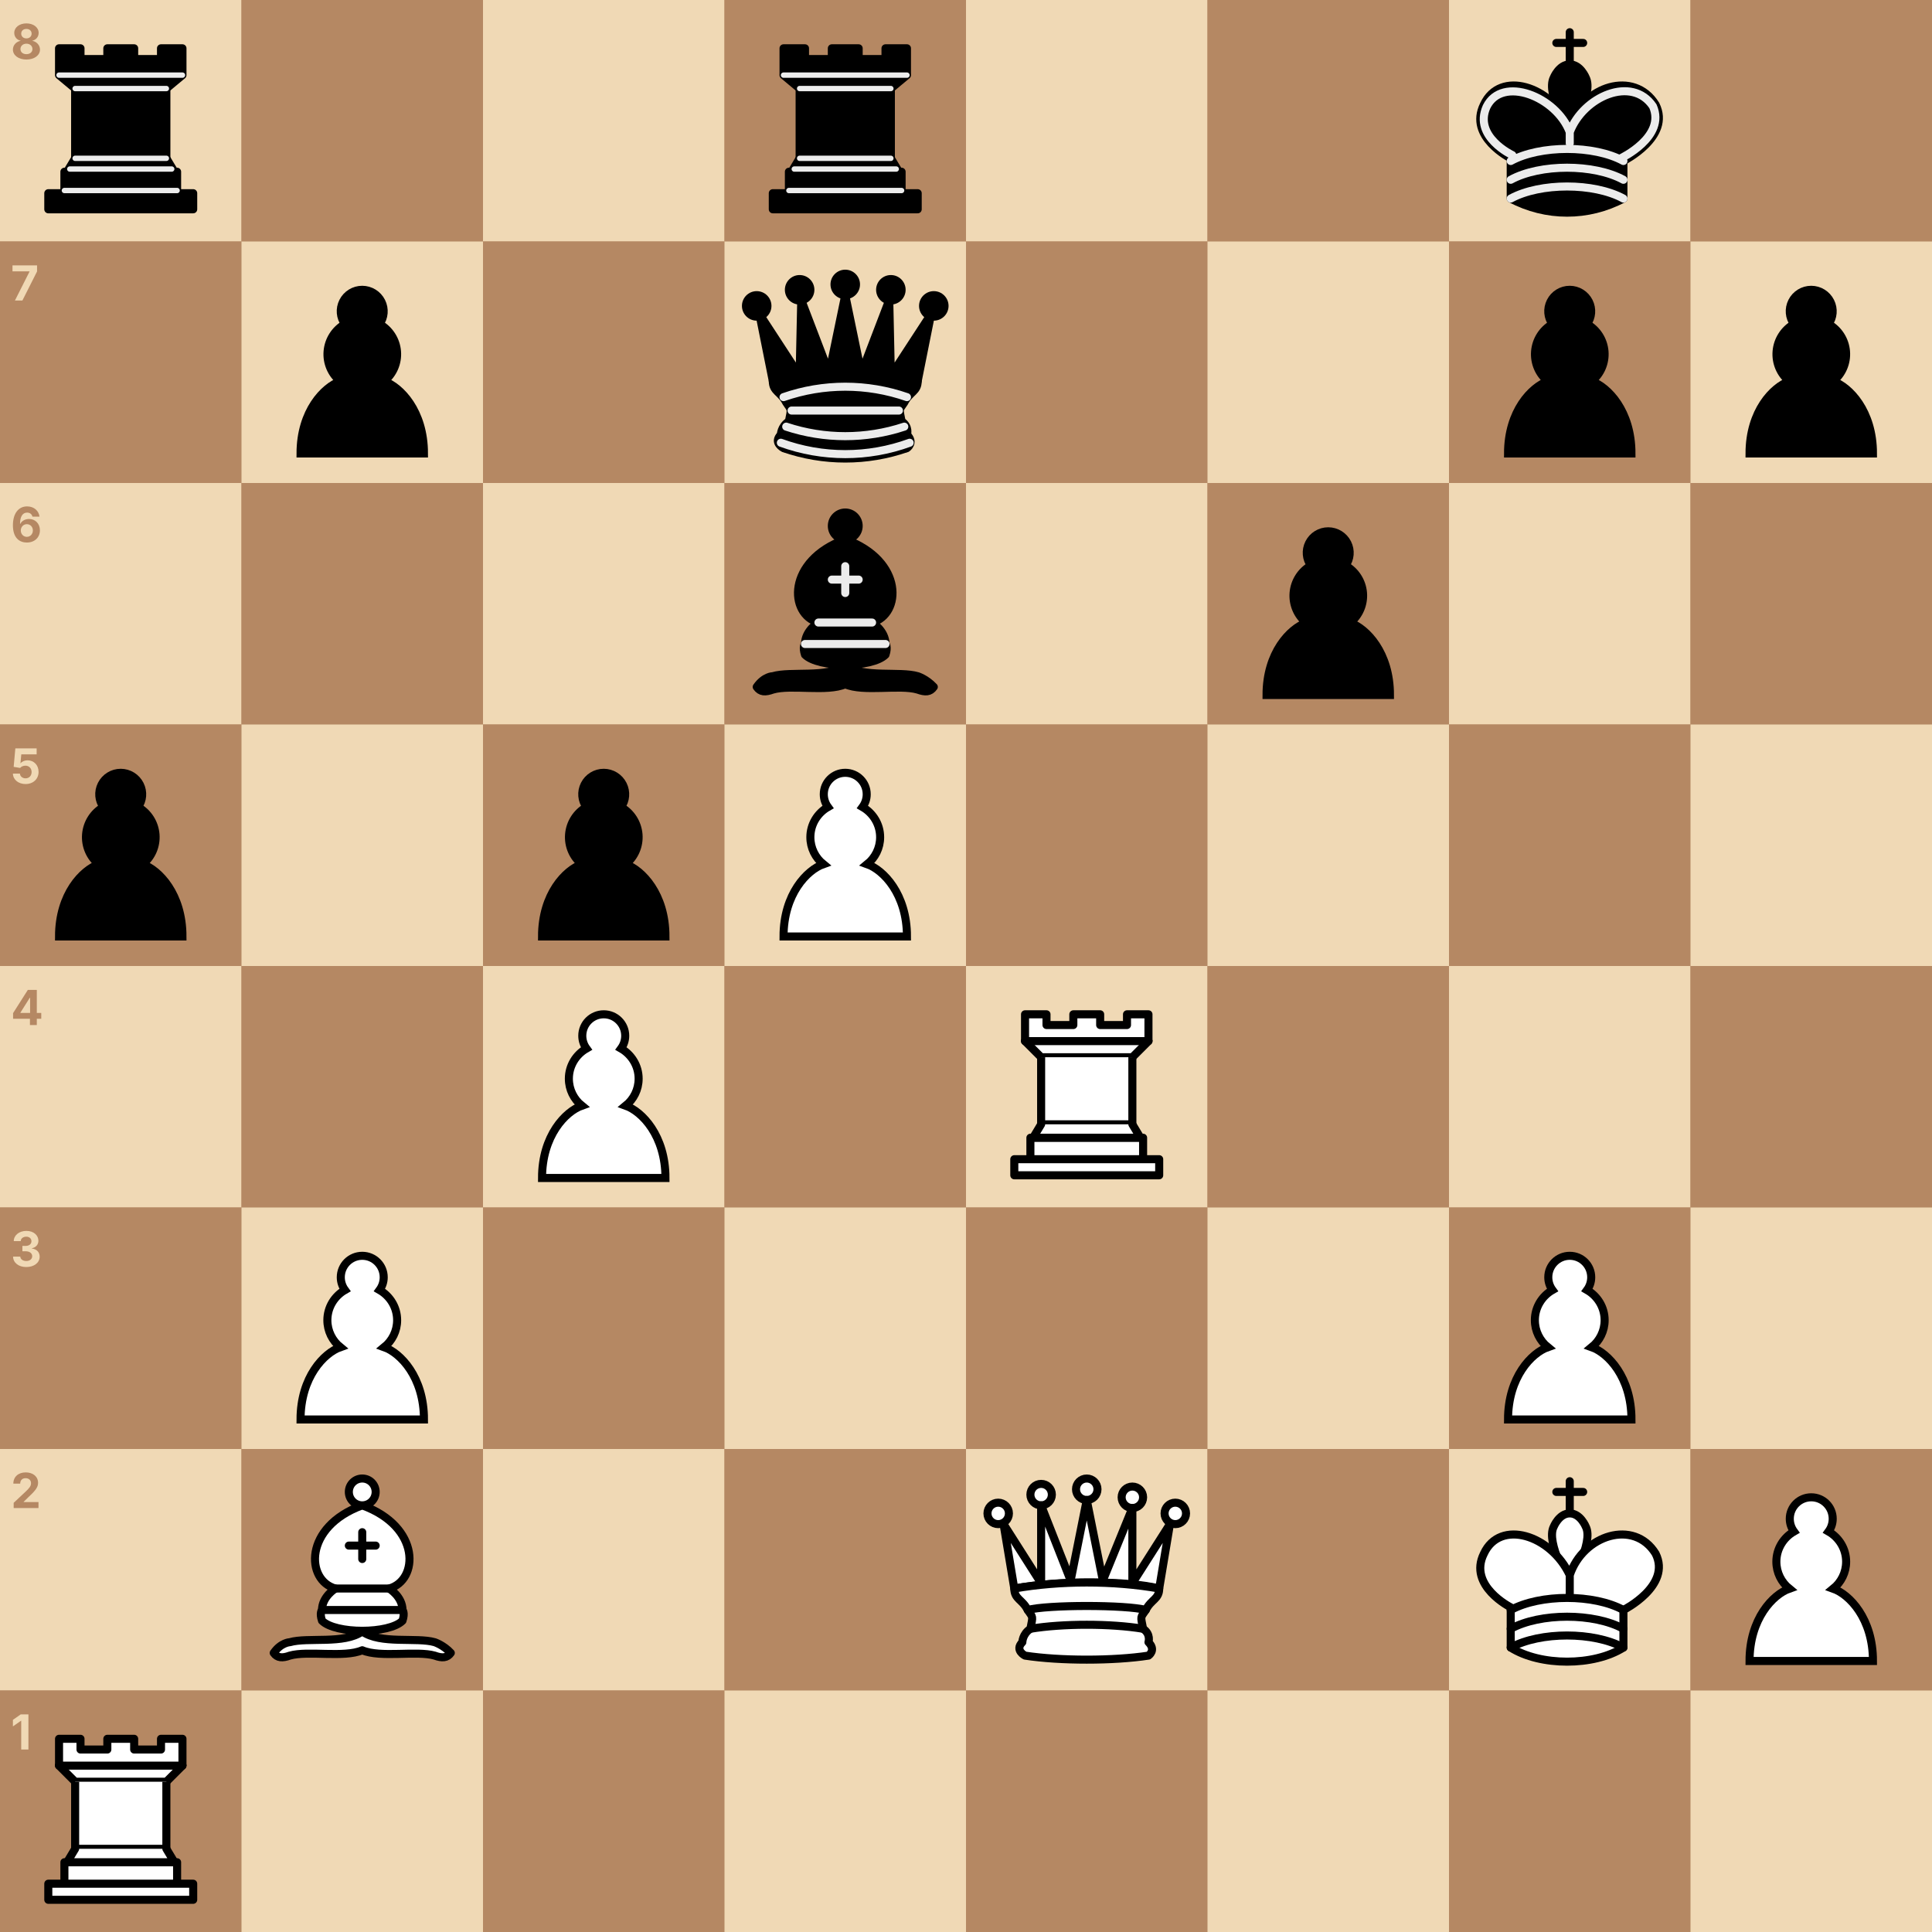
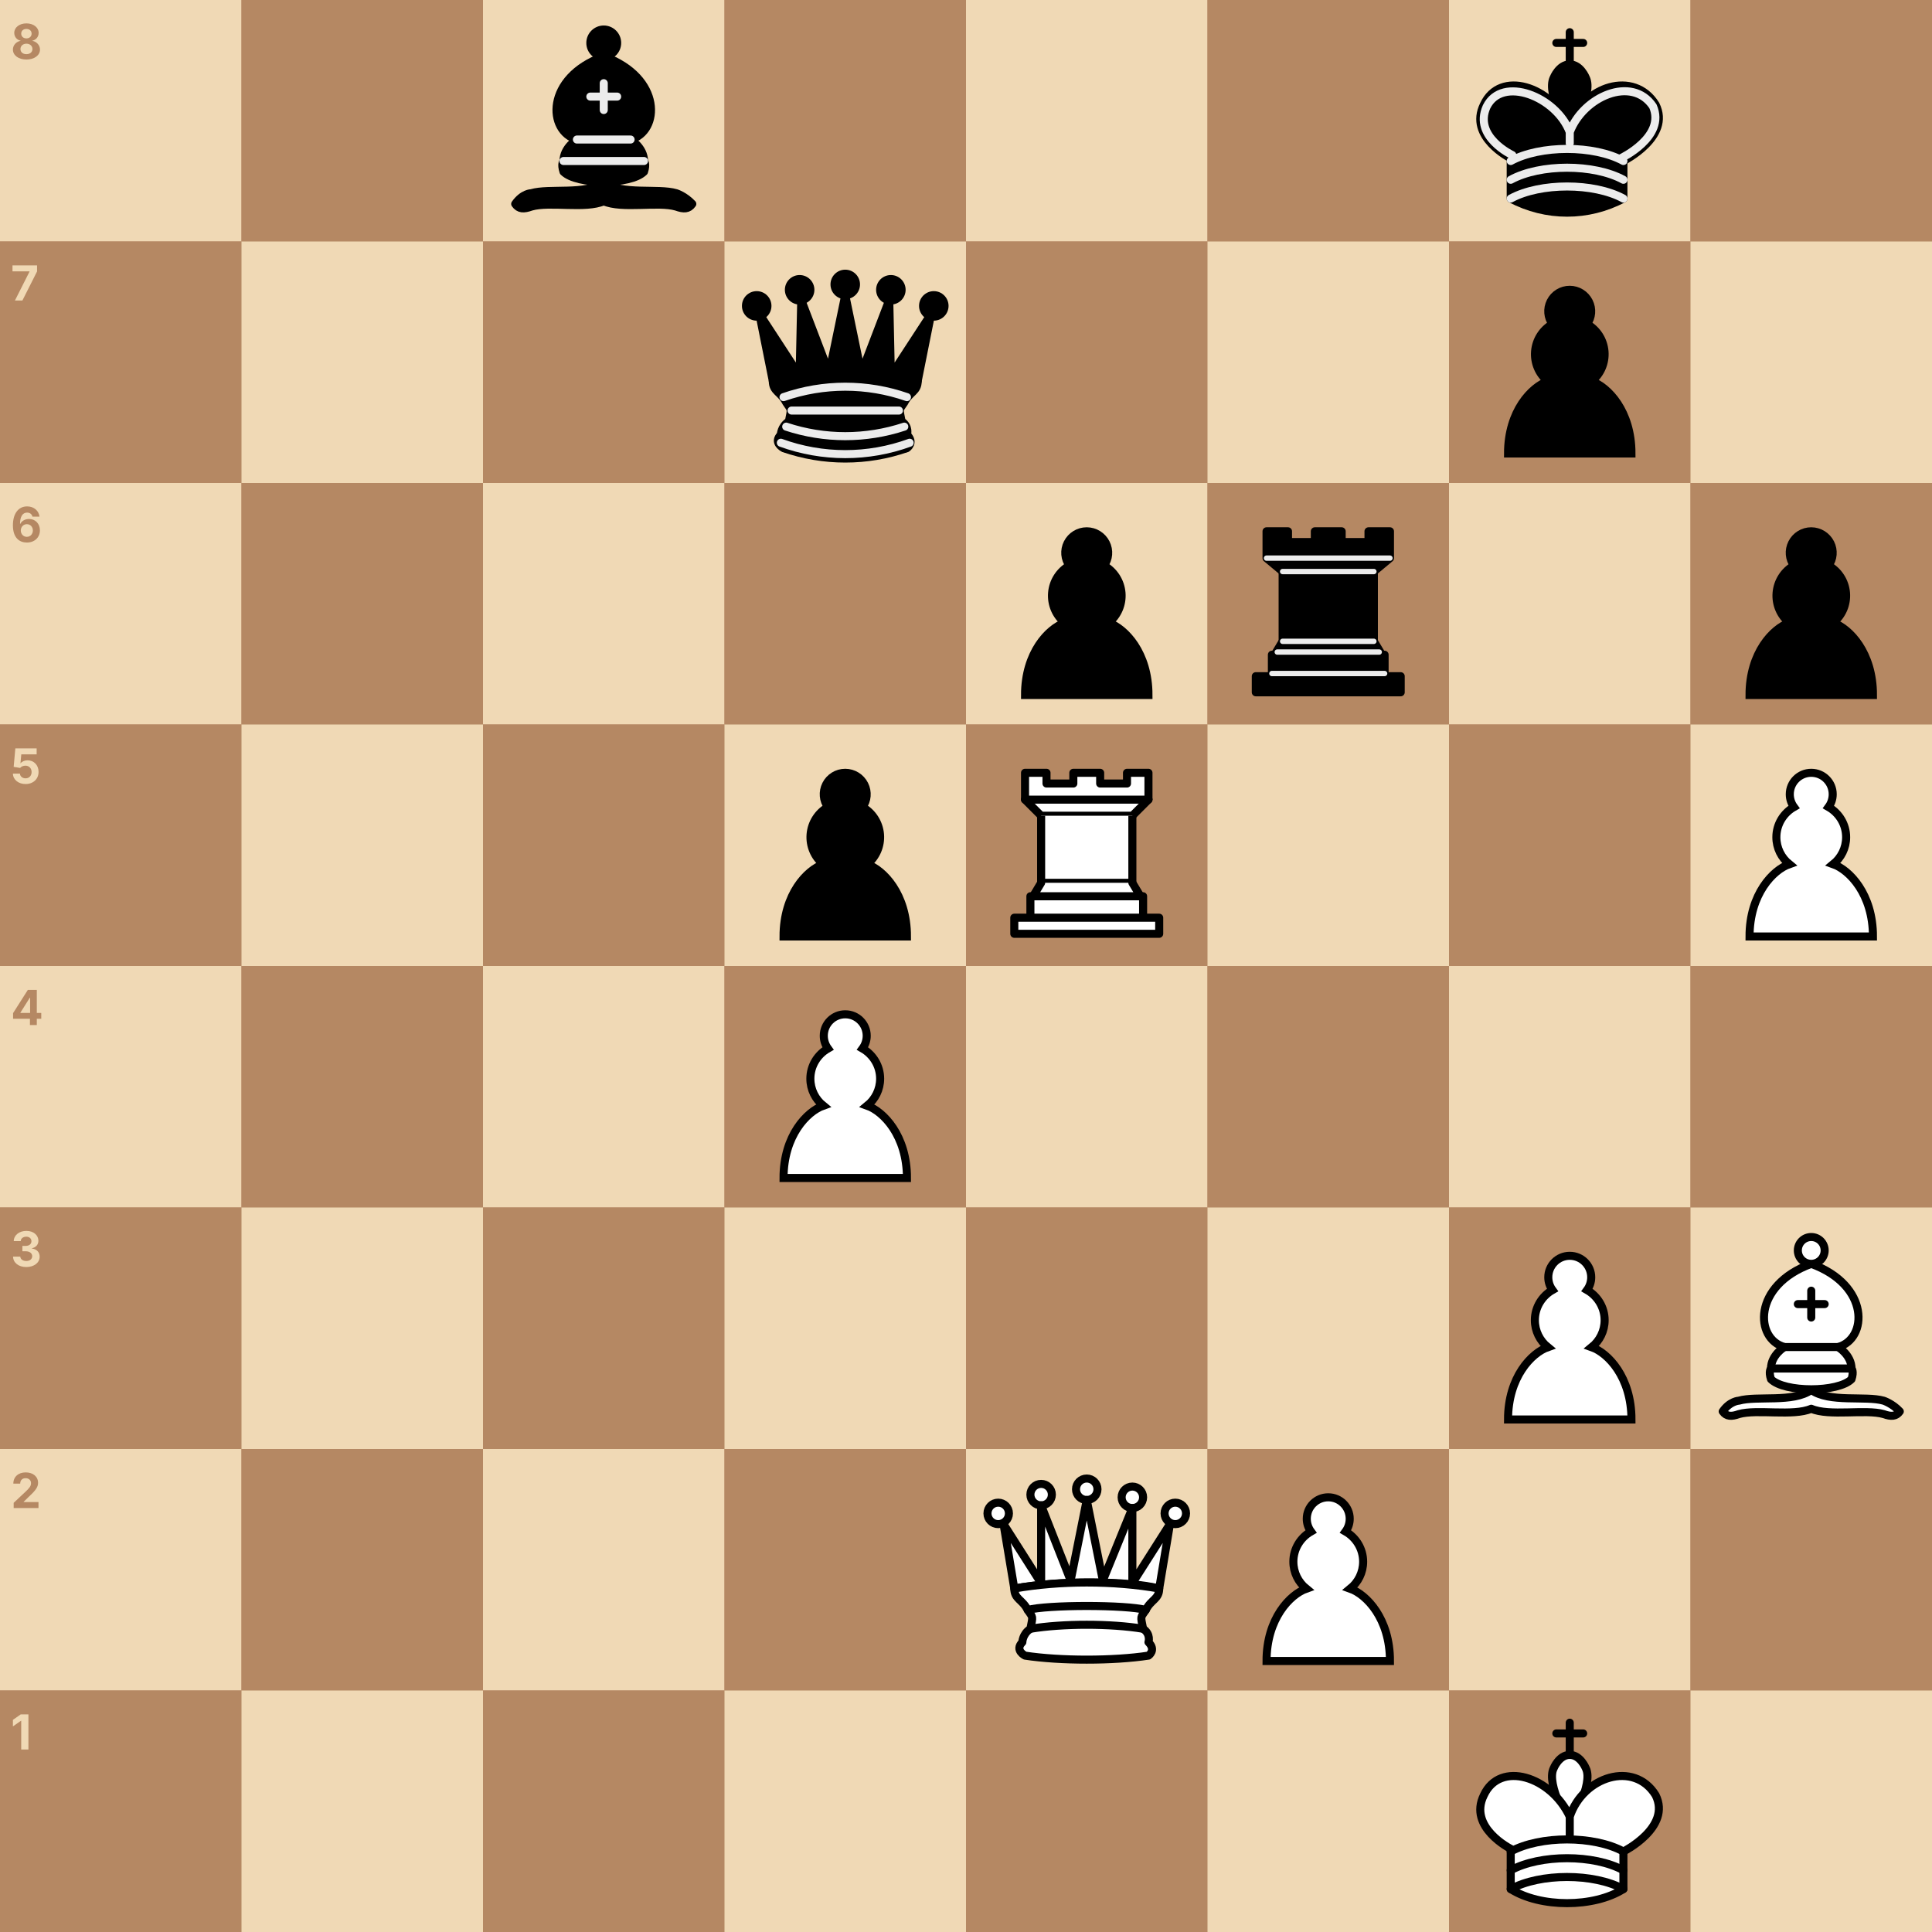
<svg xmlns="http://www.w3.org/2000/svg" viewBox="0 0 360 360" width="360" height="360">
  <rect width="360" height="360" rx="3" fill="#b58863" />
  <rect x="0" y="0" width="45" height="45" fill="#f0d9b5" />
  <rect x="45" y="0" width="45" height="45" fill="#b58863" />
  <rect x="90" y="0" width="45" height="45" fill="#f0d9b5" />
  <rect x="135" y="0" width="45" height="45" fill="#b58863" />
  <rect x="180" y="0" width="45" height="45" fill="#f0d9b5" />
  <rect x="225" y="0" width="45" height="45" fill="#b58863" />
  <rect x="270" y="0" width="45" height="45" fill="#f0d9b5" />
  <rect x="315" y="0" width="45" height="45" fill="#b58863" />
  <rect x="0" y="45" width="45" height="45" fill="#b58863" />
  <rect x="45" y="45" width="45" height="45" fill="#f0d9b5" />
  <rect x="90" y="45" width="45" height="45" fill="#b58863" />
  <rect x="135" y="45" width="45" height="45" fill="#f0d9b5" />
  <rect x="180" y="45" width="45" height="45" fill="#b58863" />
  <rect x="225" y="45" width="45" height="45" fill="#f0d9b5" />
  <rect x="270" y="45" width="45" height="45" fill="#b58863" />
  <rect x="315" y="45" width="45" height="45" fill="#f0d9b5" />
  <rect x="0" y="90" width="45" height="45" fill="#f0d9b5" />
  <rect x="45" y="90" width="45" height="45" fill="#b58863" />
  <rect x="90" y="90" width="45" height="45" fill="#f0d9b5" />
  <rect x="135" y="90" width="45" height="45" fill="#b58863" />
  <rect x="180" y="90" width="45" height="45" fill="#f0d9b5" />
  <rect x="225" y="90" width="45" height="45" fill="#b58863" />
  <rect x="270" y="90" width="45" height="45" fill="#f0d9b5" />
  <rect x="315" y="90" width="45" height="45" fill="#b58863" />
  <rect x="0" y="135" width="45" height="45" fill="#b58863" />
  <rect x="45" y="135" width="45" height="45" fill="#f0d9b5" />
  <rect x="90" y="135" width="45" height="45" fill="#b58863" />
  <rect x="135" y="135" width="45" height="45" fill="#f0d9b5" />
  <rect x="180" y="135" width="45" height="45" fill="#b58863" />
  <rect x="225" y="135" width="45" height="45" fill="#f0d9b5" />
  <rect x="270" y="135" width="45" height="45" fill="#b58863" />
  <rect x="315" y="135" width="45" height="45" fill="#f0d9b5" />
  <rect x="0" y="180" width="45" height="45" fill="#f0d9b5" />
  <rect x="45" y="180" width="45" height="45" fill="#b58863" />
  <rect x="90" y="180" width="45" height="45" fill="#f0d9b5" />
  <rect x="135" y="180" width="45" height="45" fill="#b58863" />
  <rect x="180" y="180" width="45" height="45" fill="#f0d9b5" />
  <rect x="225" y="180" width="45" height="45" fill="#b58863" />
  <rect x="270" y="180" width="45" height="45" fill="#f0d9b5" />
  <rect x="315" y="180" width="45" height="45" fill="#b58863" />
  <rect x="0" y="225" width="45" height="45" fill="#b58863" />
  <rect x="45" y="225" width="45" height="45" fill="#f0d9b5" />
  <rect x="90" y="225" width="45" height="45" fill="#b58863" />
  <rect x="135" y="225" width="45" height="45" fill="#f0d9b5" />
  <rect x="180" y="225" width="45" height="45" fill="#b58863" />
  <rect x="225" y="225" width="45" height="45" fill="#f0d9b5" />
  <rect x="270" y="225" width="45" height="45" fill="#b58863" />
  <rect x="315" y="225" width="45" height="45" fill="#f0d9b5" />
  <rect x="0" y="270" width="45" height="45" fill="#f0d9b5" />
  <rect x="45" y="270" width="45" height="45" fill="#b58863" />
  <rect x="90" y="270" width="45" height="45" fill="#f0d9b5" />
  <rect x="135" y="270" width="45" height="45" fill="#b58863" />
  <rect x="180" y="270" width="45" height="45" fill="#f0d9b5" />
  <rect x="225" y="270" width="45" height="45" fill="#b58863" />
  <rect x="270" y="270" width="45" height="45" fill="#f0d9b5" />
  <rect x="315" y="270" width="45" height="45" fill="#b58863" />
  <rect x="0" y="315" width="45" height="45" fill="#b58863" />
  <rect x="45" y="315" width="45" height="45" fill="#f0d9b5" />
  <rect x="90" y="315" width="45" height="45" fill="#b58863" />
  <rect x="135" y="315" width="45" height="45" fill="#f0d9b5" />
  <rect x="180" y="315" width="45" height="45" fill="#b58863" />
  <rect x="225" y="315" width="45" height="45" fill="#f0d9b5" />
  <rect x="270" y="315" width="45" height="45" fill="#b58863" />
  <rect x="315" y="315" width="45" height="45" fill="#f0d9b5" />
  <text x="2" y="11" font-size="9" font-weight="700" font-family="-apple-system,system-ui,sans-serif" fill="#b58863">8</text>
  <text x="43" y="358" font-size="9" font-weight="700" font-family="-apple-system,system-ui,sans-serif" text-anchor="end" fill="#b58863">a</text>
  <text x="2" y="56" font-size="9" font-weight="700" font-family="-apple-system,system-ui,sans-serif" fill="#f0d9b5">7</text>
  <text x="88" y="358" font-size="9" font-weight="700" font-family="-apple-system,system-ui,sans-serif" text-anchor="end" fill="#f0d9b5">b</text>
  <text x="2" y="101" font-size="9" font-weight="700" font-family="-apple-system,system-ui,sans-serif" fill="#b58863">6</text>
  <text x="133" y="358" font-size="9" font-weight="700" font-family="-apple-system,system-ui,sans-serif" text-anchor="end" fill="#b58863">c</text>
  <text x="2" y="146" font-size="9" font-weight="700" font-family="-apple-system,system-ui,sans-serif" fill="#f0d9b5">5</text>
  <text x="178" y="358" font-size="9" font-weight="700" font-family="-apple-system,system-ui,sans-serif" text-anchor="end" fill="#f0d9b5">d</text>
  <text x="2" y="191" font-size="9" font-weight="700" font-family="-apple-system,system-ui,sans-serif" fill="#b58863">4</text>
  <text x="223" y="358" font-size="9" font-weight="700" font-family="-apple-system,system-ui,sans-serif" text-anchor="end" fill="#b58863">e</text>
  <text x="2" y="236" font-size="9" font-weight="700" font-family="-apple-system,system-ui,sans-serif" fill="#f0d9b5">3</text>
  <text x="268" y="358" font-size="9" font-weight="700" font-family="-apple-system,system-ui,sans-serif" text-anchor="end" fill="#f0d9b5">f</text>
  <text x="2" y="281" font-size="9" font-weight="700" font-family="-apple-system,system-ui,sans-serif" fill="#b58863">2</text>
  <text x="313" y="358" font-size="9" font-weight="700" font-family="-apple-system,system-ui,sans-serif" text-anchor="end" fill="#b58863">g</text>
  <text x="2" y="326" font-size="9" font-weight="700" font-family="-apple-system,system-ui,sans-serif" fill="#f0d9b5">1</text>
  <text x="358" y="358" font-size="9" font-weight="700" font-family="-apple-system,system-ui,sans-serif" text-anchor="end" fill="#f0d9b5">h</text>
-   <g transform="translate(0,0)">
-     <g fill-rule="evenodd" stroke="#000" stroke-linecap="round" stroke-linejoin="round" stroke-width="1.5">
-       <path stroke-linecap="butt" d="M9 39h27v-3H9zm3.5-7 1.5-2.5h17l1.5 2.5zm-.5 4v-4h21v4z" />
-       <path stroke-linecap="butt" stroke-linejoin="miter" d="M14 29.5v-13h17v13z" />
-       <path stroke-linecap="butt" d="M14 16.5 11 14h23l-3 2.5zM11 14V9h4v2h5V9h5v2h5V9h4v5z" />
-       <path fill="none" stroke="#ececec" stroke-linejoin="miter" stroke-width="1" d="M12 35.5h21m-20-4h19m-18-2h17m-17-13h17M11 14h23" />
-     </g>
-   </g>
-   <g transform="translate(135,0)">
-     <g fill-rule="evenodd" stroke="#000" stroke-linecap="round" stroke-linejoin="round" stroke-width="1.5">
-       <path stroke-linecap="butt" d="M9 39h27v-3H9zm3.5-7 1.5-2.5h17l1.5 2.5zm-.5 4v-4h21v4z" />
-       <path stroke-linecap="butt" stroke-linejoin="miter" d="M14 29.5v-13h17v13z" />
-       <path stroke-linecap="butt" d="M14 16.5 11 14h23l-3 2.5zM11 14V9h4v2h5V9h5v2h5V9h4v5z" />
-       <path fill="none" stroke="#ececec" stroke-linejoin="miter" stroke-width="1" d="M12 35.5h21m-20-4h19m-18-2h17m-17-13h17M11 14h23" />
+   <g transform="translate(90,0)">
+     <g fill="none" fill-rule="evenodd" stroke="#000" stroke-linecap="round" stroke-linejoin="round" stroke-width="1.5">
+       <g fill="#000" stroke-linecap="butt">
+         <path d="M9 36c3.4-1 10.1.4 13.5-2 3.4 2.4 10.1 1 13.5 2 0 0 1.6.5 3 2-.7 1-1.6 1-3 .5-3.4-1-10.1.5-13.5-1-3.4 1.5-10.1 0-13.5 1-1.4.5-2.3.5-3-.5 1.4-2 3-2 3-2z" />
+         <path d="M15 32c2.5 2.5 12.5 2.5 15 0 .5-1.5 0-2 0-2 0-2.5-2.5-4-2.5-4 5.5-1.5 6-11.5-5-15.5-11 4-10.5 14-5 15.5 0 0-2.5 1.5-2.5 4 0 0-.5.5 0 2z" />
+         <path d="M25 8a2.5 2.5 0 1 1-5 0 2.5 2.5 0 1 1 5 0z" />
+       </g>
+       <path stroke="#ececec" stroke-linejoin="miter" d="M17.5 26h10M15 30h15m-7.5-14.5v5M20 18h5" />
    </g>
  </g>
  <g transform="translate(270,0)">
    <g fill="none" fill-rule="evenodd" stroke="#000" stroke-linecap="round" stroke-linejoin="round" stroke-width="1.5">
      <path stroke-linejoin="miter" d="M22.5 11.6V6" />
      <path fill="#000" stroke-linecap="butt" stroke-linejoin="miter" d="M22.5 25s4.5-7.5 3-10.5c0 0-1-2.5-3-2.5s-3 2.5-3 2.5c-1.5 3 3 10.5 3 10.5" />
      <path fill="#000" d="M11.5 37a22.3 22.3 0 0 0 21 0v-7s9-4.5 6-10.5c-4-6.5-13.5-3.5-16 4V27v-3.5c-3.5-7.5-13-10.5-16-4-3 6 5 10 5 10z" />
      <path stroke-linejoin="miter" d="M20 8h5" />
      <path stroke="#ececec" d="M32 29.5s8.5-4 6-9.7C34.1 14 25 18 22.5 24.6v2.1-2.1C20 18 9.9 14 7 19.9c-2.5 5.6 4.8 9 4.8 9" />
      <path stroke="#ececec" d="M11.5 30c5.5-3 15.5-3 21 0m-21 3.5c5.5-3 15.5-3 21 0m-21 3.5c5.5-3 15.5-3 21 0" />
    </g>
-   </g>
-   <g transform="translate(45,45)">
-     <path stroke="#000" stroke-linecap="round" stroke-width="1.5" d="M22.5 9a4 4 0 0 0-3.22 6.38 6.48 6.48 0 0 0-.87 10.65c-3 1.06-7.41 5.55-7.41 13.47h23c0-7.92-4.41-12.41-7.41-13.47a6.46 6.46 0 0 0-.87-10.65A4.01 4.01 0 0 0 22.5 9z" />
  </g>
  <g transform="translate(135,45)">
    <g fill-rule="evenodd" stroke="#000" stroke-linecap="round" stroke-linejoin="round" stroke-width="1.5">
      <g stroke="none">
        <circle cx="6" cy="12" r="2.75" />
        <circle cx="14" cy="9" r="2.75" />
        <circle cx="22.5" cy="8" r="2.75" />
        <circle cx="31" cy="9" r="2.75" />
        <circle cx="39" cy="12" r="2.75" />
      </g>
      <path stroke-linecap="butt" d="M9 26c8.5-1.5 21-1.5 27 0l2.5-12.5L31 25l-.3-14.1-5.2 13.6-3-14.5-3 14.5-5.2-13.6L14 25 6.5 13.5z" />
      <path stroke-linecap="butt" d="M9 26c0 2 1.5 2 2.5 4 1 1.5 1 1 .5 3.5-1.5 1-1.5 2.5-1.5 2.5-1.5 1.5.5 2.5.5 2.5 6.5 1 16.5 1 23 0 0 0 1.5-1 0-2.5 0 0 .5-1.5-1-2.5-.5-2.5-.5-2 .5-3.5 1-2 2.5-2 2.5-4-8.5-1.5-18.5-1.5-27 0z" />
      <path fill="none" stroke-linecap="butt" d="M11 38.5a35 35 1 0 0 23 0" />
      <path fill="none" stroke="#ececec" d="M11 29a35 35 1 0 1 23 0m-21.5 2.5h20m-21 3a35 35 1 0 0 22 0m-23 3a35 35 1 0 0 24 0" />
    </g>
  </g>
  <g transform="translate(270,45)">
    <path stroke="#000" stroke-linecap="round" stroke-width="1.5" d="M22.5 9a4 4 0 0 0-3.22 6.38 6.48 6.48 0 0 0-.87 10.65c-3 1.06-7.41 5.55-7.41 13.47h23c0-7.92-4.41-12.41-7.41-13.47a6.46 6.46 0 0 0-.87-10.65A4.01 4.01 0 0 0 22.5 9z" />
  </g>
-   <g transform="translate(315,45)">
+   <g transform="translate(180,90)">
    <path stroke="#000" stroke-linecap="round" stroke-width="1.5" d="M22.5 9a4 4 0 0 0-3.22 6.38 6.48 6.48 0 0 0-.87 10.65c-3 1.06-7.41 5.55-7.41 13.47h23c0-7.92-4.41-12.41-7.41-13.47a6.46 6.46 0 0 0-.87-10.65A4.01 4.01 0 0 0 22.5 9z" />
  </g>
-   <g transform="translate(135,90)">
-     <g fill="none" fill-rule="evenodd" stroke="#000" stroke-linecap="round" stroke-linejoin="round" stroke-width="1.5">
-       <g fill="#000" stroke-linecap="butt">
-         <path d="M9 36c3.4-1 10.1.4 13.5-2 3.4 2.4 10.1 1 13.5 2 0 0 1.6.5 3 2-.7 1-1.6 1-3 .5-3.4-1-10.1.5-13.5-1-3.4 1.5-10.1 0-13.5 1-1.4.5-2.3.5-3-.5 1.4-2 3-2 3-2z" />
-         <path d="M15 32c2.5 2.5 12.5 2.5 15 0 .5-1.5 0-2 0-2 0-2.5-2.5-4-2.5-4 5.5-1.5 6-11.5-5-15.5-11 4-10.5 14-5 15.5 0 0-2.5 1.5-2.5 4 0 0-.5.5 0 2z" />
-         <path d="M25 8a2.5 2.5 0 1 1-5 0 2.5 2.5 0 1 1 5 0z" />
-       </g>
-       <path stroke="#ececec" stroke-linejoin="miter" d="M17.5 26h10M15 30h15m-7.5-14.5v5M20 18h5" />
+   <g transform="translate(225,90)">
+     <g fill-rule="evenodd" stroke="#000" stroke-linecap="round" stroke-linejoin="round" stroke-width="1.5">
+       <path stroke-linecap="butt" d="M9 39h27v-3H9zm3.5-7 1.5-2.5h17l1.5 2.5zm-.5 4v-4h21v4z" />
+       <path stroke-linecap="butt" stroke-linejoin="miter" d="M14 29.5v-13h17v13z" />
+       <path stroke-linecap="butt" d="M14 16.5 11 14h23l-3 2.5zM11 14V9h4v2h5V9h5v2h5V9h4v5z" />
+       <path fill="none" stroke="#ececec" stroke-linejoin="miter" stroke-width="1" d="M12 35.5h21m-20-4h19m-18-2h17m-17-13h17M11 14h23" />
    </g>
  </g>
-   <g transform="translate(225,90)">
-     <path stroke="#000" stroke-linecap="round" stroke-width="1.5" d="M22.5 9a4 4 0 0 0-3.22 6.38 6.48 6.48 0 0 0-.87 10.65c-3 1.06-7.41 5.55-7.41 13.47h23c0-7.92-4.41-12.41-7.41-13.47a6.46 6.46 0 0 0-.87-10.65A4.01 4.01 0 0 0 22.5 9z" />
-   </g>
-   <g transform="translate(0,135)">
-     <path stroke="#000" stroke-linecap="round" stroke-width="1.5" d="M22.5 9a4 4 0 0 0-3.22 6.38 6.48 6.48 0 0 0-.87 10.65c-3 1.06-7.41 5.55-7.41 13.47h23c0-7.92-4.41-12.41-7.41-13.47a6.46 6.46 0 0 0-.87-10.65A4.01 4.01 0 0 0 22.5 9z" />
-   </g>
-   <g transform="translate(90,135)">
+   <g transform="translate(315,90)">
    <path stroke="#000" stroke-linecap="round" stroke-width="1.5" d="M22.5 9a4 4 0 0 0-3.22 6.38 6.48 6.48 0 0 0-.87 10.65c-3 1.06-7.41 5.55-7.41 13.47h23c0-7.92-4.41-12.41-7.41-13.47a6.46 6.46 0 0 0-.87-10.65A4.01 4.01 0 0 0 22.5 9z" />
  </g>
  <g transform="translate(135,135)">
-     <path fill="#fff" stroke="#000" stroke-linecap="round" stroke-width="1.5" d="M22.5 9c-2.21 0-4 1.79-4 4 0 .89.29 1.71.78 2.38C17.33 16.5 16 18.59 16 21c0 2.03.94 3.84 2.41 5.03-3 1.06-7.41 5.55-7.41 13.47h23c0-7.92-4.41-12.41-7.41-13.47 1.47-1.19 2.41-3 2.41-5.03 0-2.41-1.33-4.5-3.28-5.62.49-.67.78-1.49.78-2.38 0-2.21-1.79-4-4-4z" />
+     <path stroke="#000" stroke-linecap="round" stroke-width="1.5" d="M22.5 9a4 4 0 0 0-3.22 6.38 6.48 6.48 0 0 0-.87 10.65c-3 1.06-7.41 5.55-7.41 13.47h23c0-7.92-4.41-12.41-7.41-13.47a6.46 6.46 0 0 0-.87-10.65A4.01 4.01 0 0 0 22.5 9z" />
  </g>
-   <g transform="translate(90,180)">
-     <path fill="#fff" stroke="#000" stroke-linecap="round" stroke-width="1.5" d="M22.5 9c-2.21 0-4 1.79-4 4 0 .89.29 1.71.78 2.38C17.33 16.5 16 18.59 16 21c0 2.03.94 3.84 2.41 5.03-3 1.06-7.41 5.55-7.41 13.47h23c0-7.92-4.41-12.41-7.41-13.47 1.47-1.19 2.41-3 2.41-5.03 0-2.41-1.33-4.5-3.28-5.62.49-.67.78-1.49.78-2.38 0-2.21-1.79-4-4-4z" />
-   </g>
-   <g transform="translate(180,180)">
+   <g transform="translate(180,135)">
    <g fill="#fff" fill-rule="evenodd" stroke="#000" stroke-linecap="round" stroke-linejoin="round" stroke-width="1.5">
      <path stroke-linecap="butt" d="M9 39h27v-3H9zm3-3v-4h21v4zm-1-22V9h4v2h5V9h5v2h5V9h4v5" />
      <path d="m34 14-3 3H14l-3-3" />
      <path stroke-linecap="butt" stroke-linejoin="miter" d="M31 17v12.5H14V17" />
      <path d="m31 29.5 1.5 2.5h-20l1.5-2.5" />
      <path fill="none" stroke-linejoin="miter" d="M11 14h23" />
    </g>
  </g>
-   <g transform="translate(45,225)">
+   <g transform="translate(315,135)">
+     <path fill="#fff" stroke="#000" stroke-linecap="round" stroke-width="1.5" d="M22.5 9c-2.21 0-4 1.79-4 4 0 .89.29 1.71.78 2.38C17.33 16.5 16 18.59 16 21c0 2.03.94 3.84 2.41 5.03-3 1.06-7.41 5.55-7.41 13.47h23c0-7.92-4.41-12.41-7.41-13.47 1.47-1.19 2.41-3 2.41-5.03 0-2.41-1.33-4.5-3.28-5.62.49-.67.78-1.49.78-2.38 0-2.21-1.79-4-4-4z" />
+   </g>
+   <g transform="translate(135,180)">
    <path fill="#fff" stroke="#000" stroke-linecap="round" stroke-width="1.5" d="M22.5 9c-2.21 0-4 1.79-4 4 0 .89.29 1.71.78 2.38C17.33 16.5 16 18.59 16 21c0 2.03.94 3.84 2.41 5.03-3 1.06-7.41 5.55-7.41 13.47h23c0-7.92-4.41-12.41-7.41-13.47 1.47-1.19 2.41-3 2.41-5.03 0-2.41-1.33-4.5-3.28-5.62.49-.67.78-1.49.78-2.38 0-2.21-1.79-4-4-4z" />
  </g>
  <g transform="translate(270,225)">
    <path fill="#fff" stroke="#000" stroke-linecap="round" stroke-width="1.5" d="M22.5 9c-2.21 0-4 1.79-4 4 0 .89.29 1.71.78 2.38C17.33 16.5 16 18.59 16 21c0 2.03.94 3.84 2.41 5.03-3 1.06-7.41 5.55-7.41 13.47h23c0-7.92-4.41-12.41-7.41-13.47 1.47-1.19 2.41-3 2.41-5.03 0-2.41-1.33-4.5-3.28-5.62.49-.67.78-1.49.78-2.38 0-2.21-1.79-4-4-4z" />
  </g>
-   <g transform="translate(45,270)">
+   <g transform="translate(315,225)">
    <g fill="none" fill-rule="evenodd" stroke="#000" stroke-linecap="round" stroke-linejoin="round" stroke-width="1.5">
      <g fill="#fff" stroke-linecap="butt">
        <path d="M9 36c3.39-.97 10.11.43 13.5-2 3.39 2.43 10.11 1.03 13.5 2 0 0 1.65.54 3 2-.68.97-1.65.99-3 .5-3.39-.97-10.11.46-13.5-1-3.39 1.46-10.11.03-13.5 1-1.35.49-2.32.47-3-.5 1.35-1.94 3-2 3-2z" />
        <path d="M15 32c2.5 2.5 12.5 2.5 15 0 .5-1.5 0-2 0-2 0-2.5-2.5-4-2.5-4 5.5-1.5 6-11.5-5-15.5-11 4-10.5 14-5 15.5 0 0-2.5 1.5-2.5 4 0 0-.5.5 0 2z" />
        <path d="M25 8a2.5 2.5 0 1 1-5 0 2.5 2.5 0 1 1 5 0z" />
      </g>
      <path stroke-linejoin="miter" d="M17.5 26h10M15 30h15m-7.5-14.5v5M20 18h5" />
    </g>
  </g>
  <g transform="translate(180,270)">
    <g fill="#fff" fill-rule="evenodd" stroke="#000" stroke-linecap="round" stroke-linejoin="round" stroke-width="1.5">
      <path d="M8 12a2 2 0 1 1-4 0 2 2 0 1 1 4 0m16.5-4.5a2 2 0 1 1-4 0 2 2 0 1 1 4 0M41 12a2 2 0 1 1-4 0 2 2 0 1 1 4 0M16 8.5a2 2 0 1 1-4 0 2 2 0 1 1 4 0M33 9a2 2 0 1 1-4 0 2 2 0 1 1 4 0" />
      <path stroke-linecap="butt" d="M9 26c8.5-1.5 21-1.5 27 0l2-12-7 11V11l-5.5 13.5-3-15-3 15-5.5-14V25L7 14z" />
      <path stroke-linecap="butt" d="M9 26c0 2 1.5 2 2.5 4 1 1.5 1 1 .5 3.5-1.5 1-1.5 2.5-1.5 2.5-1.5 1.5.5 2.5.5 2.5 6.5 1 16.5 1 23 0 0 0 1.5-1 0-2.5 0 0 .5-1.5-1-2.5-.5-2.5-.5-2 .5-3.5 1-2 2.5-2 2.5-4-8.5-1.5-18.5-1.5-27 0z" />
      <path fill="none" d="M11.5 30c3.5-1 18.5-1 22 0M12 33.5c6-1 15-1 21 0" />
    </g>
  </g>
-   <g transform="translate(270,270)">
+   <g transform="translate(225,270)">
+     <path fill="#fff" stroke="#000" stroke-linecap="round" stroke-width="1.5" d="M22.5 9c-2.21 0-4 1.79-4 4 0 .89.29 1.71.78 2.38C17.33 16.5 16 18.59 16 21c0 2.03.94 3.84 2.41 5.03-3 1.06-7.41 5.55-7.41 13.47h23c0-7.92-4.41-12.41-7.41-13.47 1.47-1.19 2.41-3 2.41-5.03 0-2.41-1.33-4.5-3.28-5.62.49-.67.78-1.49.78-2.38 0-2.21-1.79-4-4-4z" />
+   </g>
+   <g transform="translate(270,315)">
    <g fill="none" fill-rule="evenodd" stroke="#000" stroke-linecap="round" stroke-linejoin="round" stroke-width="1.5">
      <path stroke-linejoin="miter" d="M22.5 11.63V6M20 8h5" />
      <path fill="#fff" stroke-linecap="butt" stroke-linejoin="miter" d="M22.5 25s4.5-7.5 3-10.5c0 0-1-2.5-3-2.5s-3 2.5-3 2.5c-1.5 3 3 10.5 3 10.5" />
      <path fill="#fff" d="M11.5 37c5.5 3.5 15.5 3.5 21 0v-7s9-4.5 6-10.5c-4-6.5-13.5-3.5-16 4V27v-3.5c-3.5-7.5-13-10.5-16-4-3 6 5 10 5 10z" />
      <path d="M11.5 30c5.5-3 15.5-3 21 0m-21 3.5c5.5-3 15.5-3 21 0m-21 3.5c5.5-3 15.5-3 21 0" />
    </g>
  </g>
-   <g transform="translate(315,270)">
-     <path fill="#fff" stroke="#000" stroke-linecap="round" stroke-width="1.5" d="M22.5 9c-2.21 0-4 1.79-4 4 0 .89.29 1.71.78 2.38C17.33 16.5 16 18.59 16 21c0 2.03.94 3.84 2.41 5.03-3 1.06-7.41 5.55-7.41 13.47h23c0-7.92-4.41-12.41-7.41-13.47 1.47-1.19 2.41-3 2.41-5.03 0-2.41-1.33-4.5-3.28-5.62.49-.67.78-1.49.78-2.38 0-2.21-1.79-4-4-4z" />
-   </g>
-   <g transform="translate(0,315)">
-     <g fill="#fff" fill-rule="evenodd" stroke="#000" stroke-linecap="round" stroke-linejoin="round" stroke-width="1.5">
-       <path stroke-linecap="butt" d="M9 39h27v-3H9zm3-3v-4h21v4zm-1-22V9h4v2h5V9h5v2h5V9h4v5" />
-       <path d="m34 14-3 3H14l-3-3" />
-       <path stroke-linecap="butt" stroke-linejoin="miter" d="M31 17v12.5H14V17" />
-       <path d="m31 29.5 1.5 2.5h-20l1.5-2.5" />
-       <path fill="none" stroke-linejoin="miter" d="M11 14h23" />
-     </g>
-   </g>
</svg>
